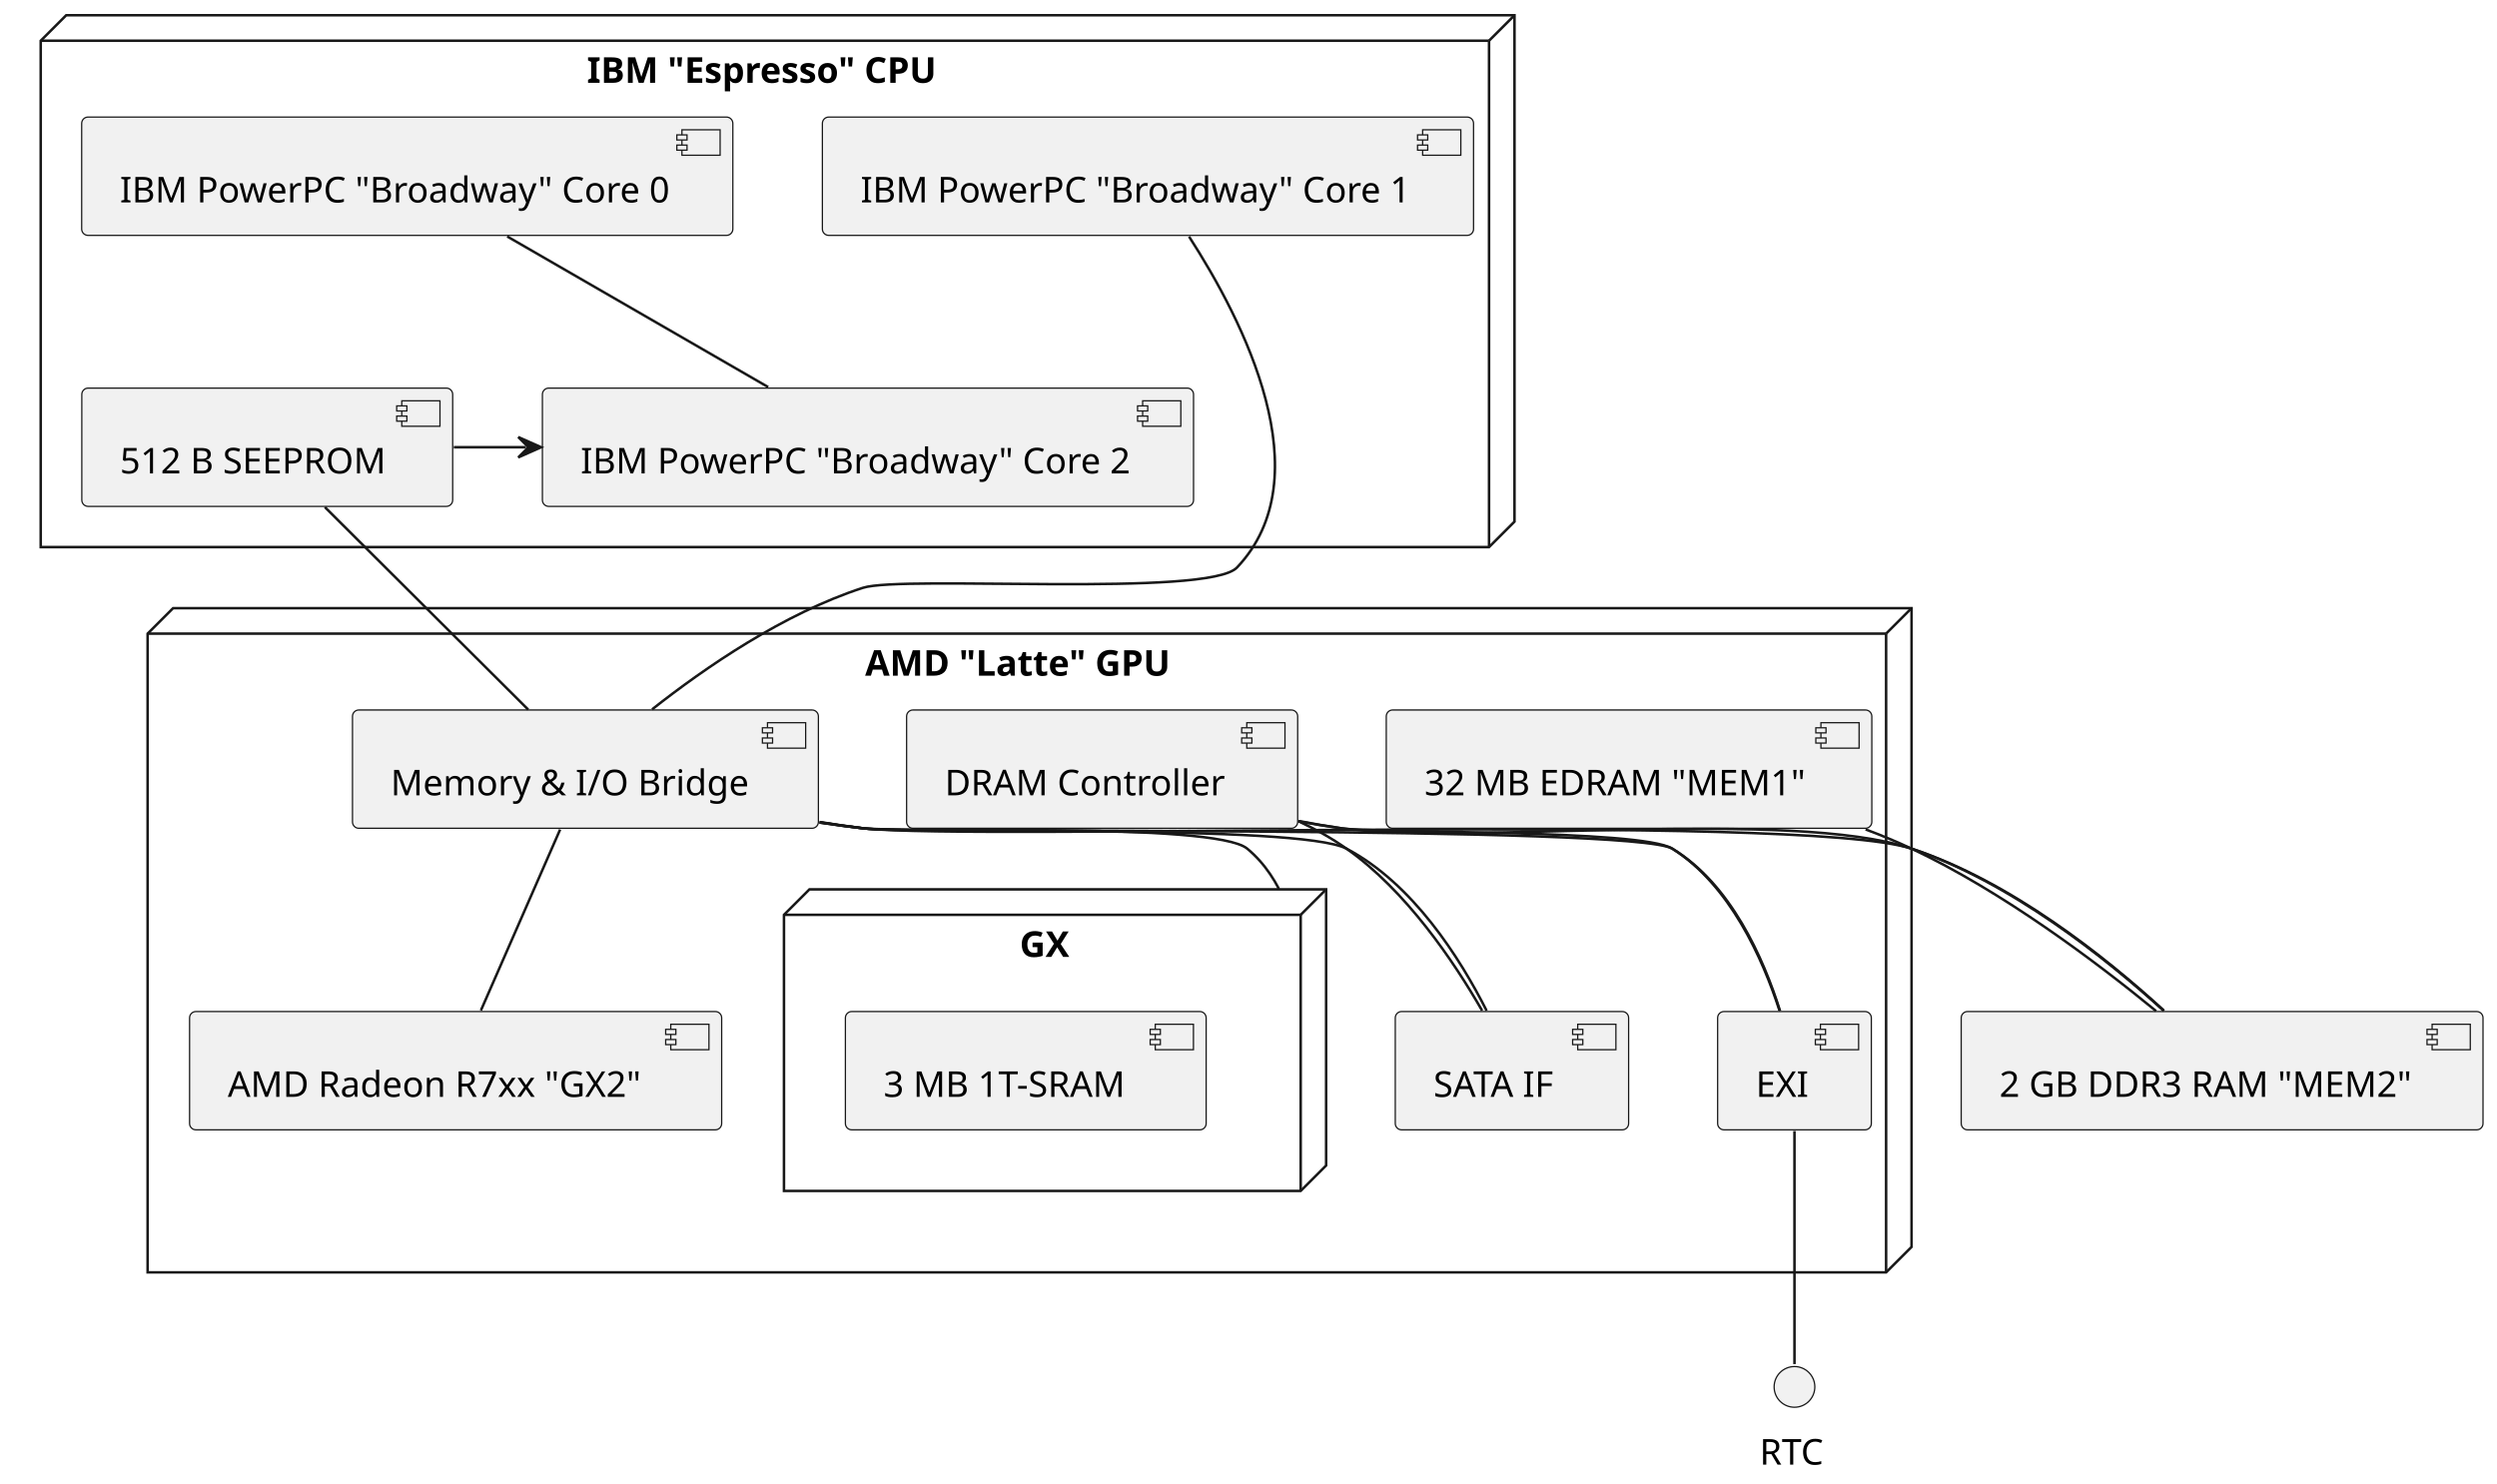
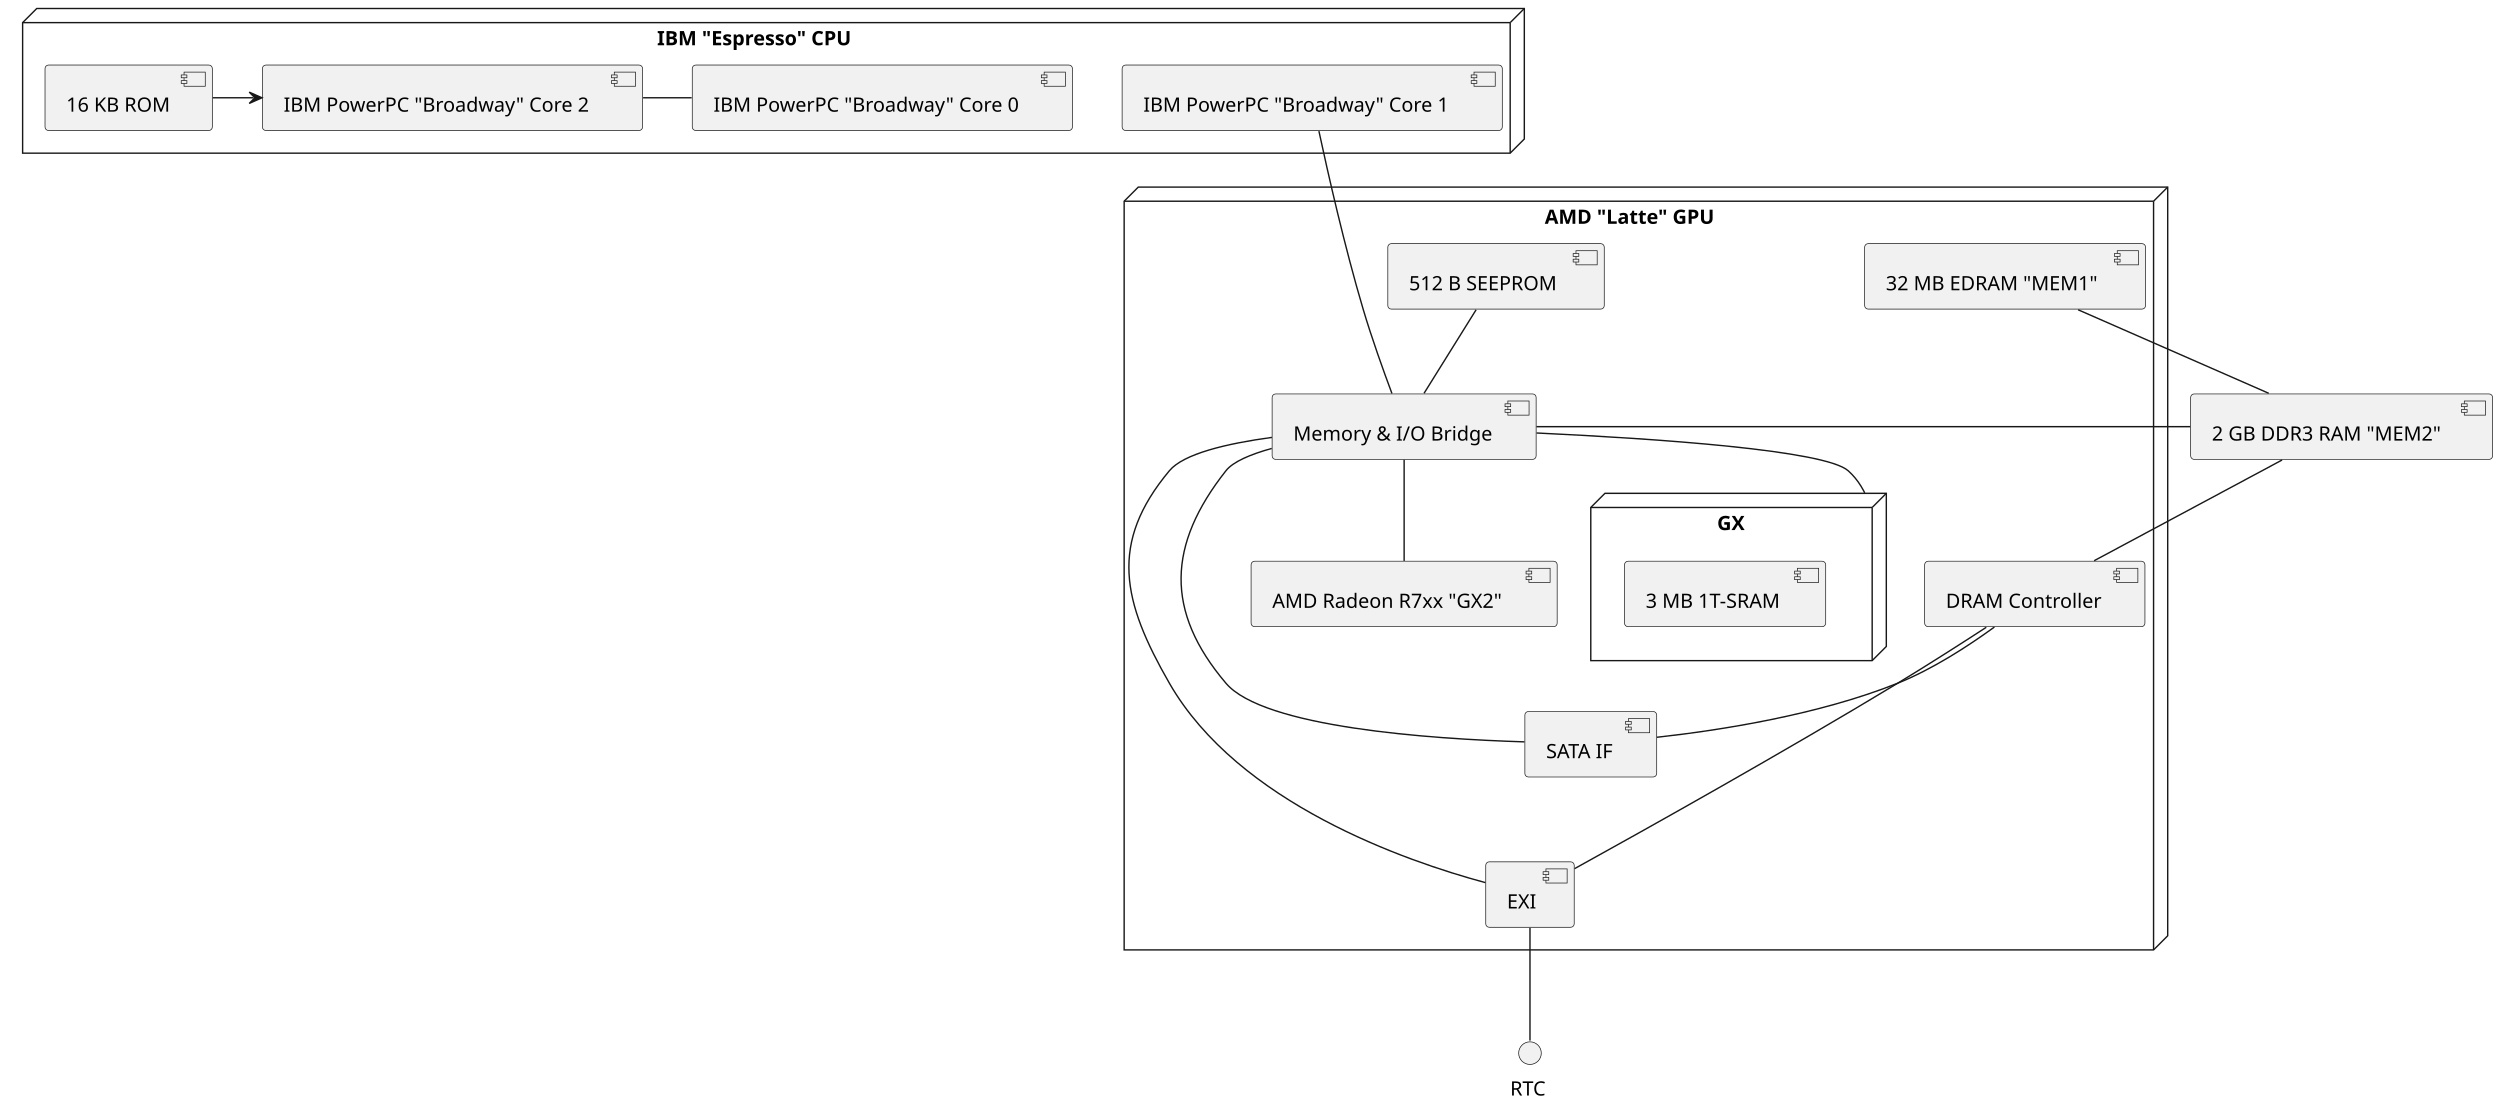
- <svg xmlns="http://www.w3.org/2000/svg" contentStyleType="text/css" height="583px" preserveAspectRatio="none" style="width:981px;height:583px;background:#FFFFFF;" version="1.1" viewBox="0 0 981 583" width="981px" zoomAndPan="magnify">
+ <svg xmlns="http://www.w3.org/2000/svg" contentStyleType="text/css" height="783px" preserveAspectRatio="none" style="width:1768px;height:783px;background:#FFFFFF;" version="1.1" viewBox="0 0 1768 783" width="1768px" zoomAndPan="magnify">
  <defs />
  <g>
    <g id="cluster_ibm">
-       <polygon fill="none" points="16,16,26,6,595,6,595,204.97,585,214.97,16,214.97,16,16" style="stroke:#181818;stroke-width:1.0;" />
-       <line style="stroke:#181818;stroke-width:1.0;" x1="585" x2="595" y1="16" y2="6" />
-       <line style="stroke:#181818;stroke-width:1.0;" x1="16" x2="585" y1="16" y2="16" />
-       <line style="stroke:#181818;stroke-width:1.0;" x1="585" x2="585" y1="16" y2="214.97" />
-       <text fill="#000000" font-family="sans-serif" font-size="14" font-weight="bold" lengthAdjust="spacing" textLength="141.852" x="230.574" y="32.535">IBM "Espresso" CPU</text>
+       <polygon fill="none" points="16,16,26,6,1078,6,1078,98.3,1068,108.3,16,108.3,16,16" style="stroke:#181818;stroke-width:1.0;" />
+       <line style="stroke:#181818;stroke-width:1.0;" x1="1068" x2="1078" y1="16" y2="6" />
+       <line style="stroke:#181818;stroke-width:1.0;" x1="16" x2="1068" y1="16" y2="16" />
+       <line style="stroke:#181818;stroke-width:1.0;" x1="1068" x2="1068" y1="16" y2="108.3" />
+       <text fill="#000000" font-family="sans-serif" font-size="14" font-weight="bold" lengthAdjust="spacing" textLength="156.652" x="464.674" y="31.995">IBM "Espresso" CPU</text>
    </g>
    <g id="cluster_amd">
-       <polygon fill="none" points="58,248.97,68,238.97,751,238.97,751,489.95,741,499.95,58,499.95,58,248.97" style="stroke:#181818;stroke-width:1.0;" />
-       <line style="stroke:#181818;stroke-width:1.0;" x1="741" x2="751" y1="248.97" y2="238.97" />
-       <line style="stroke:#181818;stroke-width:1.0;" x1="58" x2="741" y1="248.97" y2="248.97" />
-       <line style="stroke:#181818;stroke-width:1.0;" x1="741" x2="741" y1="248.97" y2="499.95" />
-       <text fill="#000000" font-family="sans-serif" font-size="14" font-weight="bold" lengthAdjust="spacing" textLength="121.249" x="339.875" y="265.505">AMD "Latte" GPU</text>
+       <polygon fill="none" points="795,142.3,805,132.3,1533,132.3,1533,661.78,1523,671.78,795,671.78,795,142.3" style="stroke:#181818;stroke-width:1.0;" />
+       <line style="stroke:#181818;stroke-width:1.0;" x1="1523" x2="1533" y1="142.3" y2="132.3" />
+       <line style="stroke:#181818;stroke-width:1.0;" x1="795" x2="1523" y1="142.3" y2="142.3" />
+       <line style="stroke:#181818;stroke-width:1.0;" x1="1523" x2="1523" y1="142.3" y2="671.78" />
+       <text fill="#000000" font-family="sans-serif" font-size="14" font-weight="bold" lengthAdjust="spacing" textLength="135.092" x="1092.454" y="158.295">AMD "Latte" GPU</text>
    </g>
    <g id="cluster_gx">
-       <polygon fill="none" points="308,359.46,318,349.46,521,349.46,521,457.95,511,467.95,308,467.95,308,359.46" style="stroke:#181818;stroke-width:1.0;" />
-       <line style="stroke:#181818;stroke-width:1.0;" x1="511" x2="521" y1="359.46" y2="349.46" />
-       <line style="stroke:#181818;stroke-width:1.0;" x1="308" x2="511" y1="359.46" y2="359.46" />
-       <line style="stroke:#181818;stroke-width:1.0;" x1="511" x2="511" y1="359.46" y2="467.95" />
-       <text fill="#000000" font-family="sans-serif" font-size="14" font-weight="bold" lengthAdjust="spacing" textLength="19.776" x="400.612" y="375.995">GX</text>
+       <polygon fill="none" points="1125,358.89,1135,348.89,1334,348.89,1334,457.19,1324,467.19,1125,467.19,1125,358.89" style="stroke:#181818;stroke-width:1.0;" />
+       <line style="stroke:#181818;stroke-width:1.0;" x1="1324" x2="1334" y1="358.89" y2="348.89" />
+       <line style="stroke:#181818;stroke-width:1.0;" x1="1125" x2="1324" y1="358.89" y2="358.89" />
+       <line style="stroke:#181818;stroke-width:1.0;" x1="1324" x2="1324" y1="358.89" y2="467.19" />
+       <text fill="#000000" font-family="sans-serif" font-size="14" font-weight="bold" lengthAdjust="spacing" textLength="22.285" x="1214.357" y="374.885">GX</text>
    </g>
    <g id="elem_core0">
-       <rect fill="#F1F1F1" height="46.488" rx="2.5" ry="2.5" style="stroke:#181818;stroke-width:0.5;" width="255.824" x="32.09" y="46" />
-       <rect fill="#F1F1F1" height="10" style="stroke:#181818;stroke-width:0.5;" width="15" x="267.914" y="51" />
-       <rect fill="#F1F1F1" height="2" style="stroke:#181818;stroke-width:0.5;" width="4" x="265.914" y="53" />
-       <rect fill="#F1F1F1" height="2" style="stroke:#181818;stroke-width:0.5;" width="4" x="265.914" y="57" />
-       <text fill="#000000" font-family="sans-serif" font-size="14" lengthAdjust="spacing" textLength="215.824" x="47.09" y="79.535">IBM PowerPC "Broadway" Core 0</text>
+       <rect fill="#F1F1F1" height="46.297" rx="2.5" ry="2.5" style="stroke:#181818;stroke-width:0.5;" width="268.86" x="489.57" y="46" />
+       <rect fill="#F1F1F1" height="10" style="stroke:#181818;stroke-width:0.5;" width="15" x="738.43" y="51" />
+       <rect fill="#F1F1F1" height="2" style="stroke:#181818;stroke-width:0.5;" width="4" x="736.43" y="53" />
+       <rect fill="#F1F1F1" height="2" style="stroke:#181818;stroke-width:0.5;" width="4" x="736.43" y="57" />
+       <text fill="#000000" font-family="sans-serif" font-size="14" lengthAdjust="spacing" textLength="228.86" x="504.57" y="78.995">IBM PowerPC "Broadway" Core 0</text>
    </g>
    <g id="elem_core1">
-       <rect fill="#F1F1F1" height="46.488" rx="2.5" ry="2.5" style="stroke:#181818;stroke-width:0.5;" width="255.824" x="323.09" y="46" />
-       <rect fill="#F1F1F1" height="10" style="stroke:#181818;stroke-width:0.5;" width="15" x="558.914" y="51" />
-       <rect fill="#F1F1F1" height="2" style="stroke:#181818;stroke-width:0.5;" width="4" x="556.914" y="53" />
-       <rect fill="#F1F1F1" height="2" style="stroke:#181818;stroke-width:0.5;" width="4" x="556.914" y="57" />
-       <text fill="#000000" font-family="sans-serif" font-size="14" lengthAdjust="spacing" textLength="215.824" x="338.09" y="79.535">IBM PowerPC "Broadway" Core 1</text>
+       <rect fill="#F1F1F1" height="46.297" rx="2.5" ry="2.5" style="stroke:#181818;stroke-width:0.5;" width="268.86" x="793.57" y="46" />
+       <rect fill="#F1F1F1" height="10" style="stroke:#181818;stroke-width:0.5;" width="15" x="1042.43" y="51" />
+       <rect fill="#F1F1F1" height="2" style="stroke:#181818;stroke-width:0.5;" width="4" x="1040.43" y="53" />
+       <rect fill="#F1F1F1" height="2" style="stroke:#181818;stroke-width:0.5;" width="4" x="1040.43" y="57" />
+       <text fill="#000000" font-family="sans-serif" font-size="14" lengthAdjust="spacing" textLength="228.86" x="808.57" y="78.995">IBM PowerPC "Broadway" Core 1</text>
    </g>
    <g id="elem_core2">
-       <rect fill="#F1F1F1" height="46.488" rx="2.5" ry="2.5" style="stroke:#181818;stroke-width:0.5;" width="255.824" x="213.09" y="152.49" />
-       <rect fill="#F1F1F1" height="10" style="stroke:#181818;stroke-width:0.5;" width="15" x="448.914" y="157.49" />
-       <rect fill="#F1F1F1" height="2" style="stroke:#181818;stroke-width:0.5;" width="4" x="446.914" y="159.49" />
-       <rect fill="#F1F1F1" height="2" style="stroke:#181818;stroke-width:0.5;" width="4" x="446.914" y="163.49" />
-       <text fill="#000000" font-family="sans-serif" font-size="14" lengthAdjust="spacing" textLength="215.824" x="228.09" y="186.025">IBM PowerPC "Broadway" Core 2</text>
+       <rect fill="#F1F1F1" height="46.297" rx="2.5" ry="2.5" style="stroke:#181818;stroke-width:0.5;" width="268.86" x="185.57" y="46" />
+       <rect fill="#F1F1F1" height="10" style="stroke:#181818;stroke-width:0.5;" width="15" x="434.43" y="51" />
+       <rect fill="#F1F1F1" height="2" style="stroke:#181818;stroke-width:0.5;" width="4" x="432.43" y="53" />
+       <rect fill="#F1F1F1" height="2" style="stroke:#181818;stroke-width:0.5;" width="4" x="432.43" y="57" />
+       <text fill="#000000" font-family="sans-serif" font-size="14" lengthAdjust="spacing" textLength="228.86" x="200.57" y="78.995">IBM PowerPC "Broadway" Core 2</text>
    </g>
    <g id="elem_rom">
-       <rect fill="#F1F1F1" height="46.488" rx="2.5" ry="2.5" style="stroke:#181818;stroke-width:0.5;" width="145.711" x="32.14" y="152.49" />
-       <rect fill="#F1F1F1" height="10" style="stroke:#181818;stroke-width:0.5;" width="15" x="157.851" y="157.49" />
-       <rect fill="#F1F1F1" height="2" style="stroke:#181818;stroke-width:0.5;" width="4" x="155.851" y="159.49" />
-       <rect fill="#F1F1F1" height="2" style="stroke:#181818;stroke-width:0.5;" width="4" x="155.851" y="163.49" />
-       <text fill="#000000" font-family="sans-serif" font-size="14" lengthAdjust="spacing" textLength="105.711" x="47.14" y="186.025">512 B SEEPROM</text>
+       <rect fill="#F1F1F1" height="46.297" rx="2.5" ry="2.5" style="stroke:#181818;stroke-width:0.5;" width="118.326" x="31.84" y="46" />
+       <rect fill="#F1F1F1" height="10" style="stroke:#181818;stroke-width:0.5;" width="15" x="130.166" y="51" />
+       <rect fill="#F1F1F1" height="2" style="stroke:#181818;stroke-width:0.5;" width="4" x="128.166" y="53" />
+       <rect fill="#F1F1F1" height="2" style="stroke:#181818;stroke-width:0.5;" width="4" x="128.166" y="57" />
+       <text fill="#000000" font-family="sans-serif" font-size="14" lengthAdjust="spacing" textLength="78.326" x="46.84" y="78.995">16 KB ROM</text>
    </g>
    <g id="elem_mem">
-       <rect fill="#F1F1F1" height="46.488" rx="2.5" ry="2.5" style="stroke:#181818;stroke-width:0.5;" width="183.042" x="138.48" y="278.97" />
-       <rect fill="#F1F1F1" height="10" style="stroke:#181818;stroke-width:0.5;" width="15" x="301.522" y="283.97" />
-       <rect fill="#F1F1F1" height="2" style="stroke:#181818;stroke-width:0.5;" width="4" x="299.522" y="285.97" />
-       <rect fill="#F1F1F1" height="2" style="stroke:#181818;stroke-width:0.5;" width="4" x="299.522" y="289.97" />
-       <text fill="#000000" font-family="sans-serif" font-size="14" lengthAdjust="spacing" textLength="143.042" x="153.48" y="312.505">Memory &amp; I/O Bridge</text>
+       <rect fill="#F1F1F1" height="46.297" rx="2.5" ry="2.5" style="stroke:#181818;stroke-width:0.5;" width="186.706" x="899.65" y="278.59" />
+       <rect fill="#F1F1F1" height="10" style="stroke:#181818;stroke-width:0.5;" width="15" x="1066.356" y="283.59" />
+       <rect fill="#F1F1F1" height="2" style="stroke:#181818;stroke-width:0.5;" width="4" x="1064.356" y="285.59" />
+       <rect fill="#F1F1F1" height="2" style="stroke:#181818;stroke-width:0.5;" width="4" x="1064.356" y="289.59" />
+       <text fill="#000000" font-family="sans-serif" font-size="14" lengthAdjust="spacing" textLength="146.706" x="914.65" y="311.585">Memory &amp; I/O Bridge</text>
    </g>
    <g id="elem_dram">
-       <rect fill="#F1F1F1" height="46.488" rx="2.5" ry="2.5" style="stroke:#181818;stroke-width:0.5;" width="153.648" x="356.18" y="278.97" />
-       <rect fill="#F1F1F1" height="10" style="stroke:#181818;stroke-width:0.5;" width="15" x="489.827" y="283.97" />
-       <rect fill="#F1F1F1" height="2" style="stroke:#181818;stroke-width:0.5;" width="4" x="487.827" y="285.97" />
-       <rect fill="#F1F1F1" height="2" style="stroke:#181818;stroke-width:0.5;" width="4" x="487.827" y="289.97" />
-       <text fill="#000000" font-family="sans-serif" font-size="14" lengthAdjust="spacing" textLength="113.647" x="371.18" y="312.505">DRAM Controller</text>
+       <rect fill="#F1F1F1" height="46.297" rx="2.5" ry="2.5" style="stroke:#181818;stroke-width:0.5;" width="155.787" x="1361.11" y="396.89" />
+       <rect fill="#F1F1F1" height="10" style="stroke:#181818;stroke-width:0.5;" width="15" x="1496.897" y="401.89" />
+       <rect fill="#F1F1F1" height="2" style="stroke:#181818;stroke-width:0.5;" width="4" x="1494.897" y="403.89" />
+       <rect fill="#F1F1F1" height="2" style="stroke:#181818;stroke-width:0.5;" width="4" x="1494.897" y="407.89" />
+       <text fill="#000000" font-family="sans-serif" font-size="14" lengthAdjust="spacing" textLength="115.787" x="1376.11" y="429.885">DRAM Controller</text>
    </g>
    <g id="elem_edram">
-       <rect fill="#F1F1F1" height="46.488" rx="2.5" ry="2.5" style="stroke:#181818;stroke-width:0.5;" width="190.767" x="544.62" y="278.97" />
-       <rect fill="#F1F1F1" height="10" style="stroke:#181818;stroke-width:0.5;" width="15" x="715.387" y="283.97" />
-       <rect fill="#F1F1F1" height="2" style="stroke:#181818;stroke-width:0.5;" width="4" x="713.387" y="285.97" />
-       <rect fill="#F1F1F1" height="2" style="stroke:#181818;stroke-width:0.5;" width="4" x="713.387" y="289.97" />
-       <text fill="#000000" font-family="sans-serif" font-size="14" lengthAdjust="spacing" textLength="150.767" x="559.62" y="312.505">32 MB EDRAM "MEM1"</text>
+       <rect fill="#F1F1F1" height="46.297" rx="2.5" ry="2.5" style="stroke:#181818;stroke-width:0.5;" width="198.648" x="1318.68" y="172.3" />
+       <rect fill="#F1F1F1" height="10" style="stroke:#181818;stroke-width:0.5;" width="15" x="1497.328" y="177.3" />
+       <rect fill="#F1F1F1" height="2" style="stroke:#181818;stroke-width:0.5;" width="4" x="1495.328" y="179.3" />
+       <rect fill="#F1F1F1" height="2" style="stroke:#181818;stroke-width:0.5;" width="4" x="1495.328" y="183.3" />
+       <text fill="#000000" font-family="sans-serif" font-size="14" lengthAdjust="spacing" textLength="158.648" x="1333.68" y="205.295">32 MB EDRAM "MEM1"</text>
+     </g>
+     <g id="elem_prom">
+       <rect fill="#F1F1F1" height="46.297" rx="2.5" ry="2.5" style="stroke:#181818;stroke-width:0.5;" width="153.073" x="981.46" y="172.3" />
+       <rect fill="#F1F1F1" height="10" style="stroke:#181818;stroke-width:0.5;" width="15" x="1114.533" y="177.3" />
+       <rect fill="#F1F1F1" height="2" style="stroke:#181818;stroke-width:0.5;" width="4" x="1112.533" y="179.3" />
+       <rect fill="#F1F1F1" height="2" style="stroke:#181818;stroke-width:0.5;" width="4" x="1112.533" y="183.3" />
+       <text fill="#000000" font-family="sans-serif" font-size="14" lengthAdjust="spacing" textLength="113.073" x="996.46" y="205.295">512 B SEEPROM</text>
    </g>
    <g id="elem_sata">
-       <rect fill="#F1F1F1" height="46.488" rx="2.5" ry="2.5" style="stroke:#181818;stroke-width:0.5;" width="91.68" x="548.16" y="397.46" />
-       <rect fill="#F1F1F1" height="10" style="stroke:#181818;stroke-width:0.5;" width="15" x="619.84" y="402.46" />
-       <rect fill="#F1F1F1" height="2" style="stroke:#181818;stroke-width:0.5;" width="4" x="617.84" y="404.46" />
-       <rect fill="#F1F1F1" height="2" style="stroke:#181818;stroke-width:0.5;" width="4" x="617.84" y="408.46" />
-       <text fill="#000000" font-family="sans-serif" font-size="14" lengthAdjust="spacing" textLength="51.68" x="563.16" y="430.995">SATA IF</text>
+       <rect fill="#F1F1F1" height="46.297" rx="2.5" ry="2.5" style="stroke:#181818;stroke-width:0.5;" width="93.225" x="1078.39" y="503.19" />
+       <rect fill="#F1F1F1" height="10" style="stroke:#181818;stroke-width:0.5;" width="15" x="1151.615" y="508.19" />
+       <rect fill="#F1F1F1" height="2" style="stroke:#181818;stroke-width:0.5;" width="4" x="1149.615" y="510.19" />
+       <rect fill="#F1F1F1" height="2" style="stroke:#181818;stroke-width:0.5;" width="4" x="1149.615" y="514.19" />
+       <text fill="#000000" font-family="sans-serif" font-size="14" lengthAdjust="spacing" textLength="53.225" x="1093.39" y="536.185">SATA IF</text>
    </g>
    <g id="elem_exi">
-       <rect fill="#F1F1F1" height="46.488" rx="2.5" ry="2.5" style="stroke:#181818;stroke-width:0.5;" width="60.385" x="674.81" y="397.46" />
-       <rect fill="#F1F1F1" height="10" style="stroke:#181818;stroke-width:0.5;" width="15" x="715.195" y="402.46" />
-       <rect fill="#F1F1F1" height="2" style="stroke:#181818;stroke-width:0.5;" width="4" x="713.195" y="404.46" />
-       <rect fill="#F1F1F1" height="2" style="stroke:#181818;stroke-width:0.5;" width="4" x="713.195" y="408.46" />
-       <text fill="#000000" font-family="sans-serif" font-size="14" lengthAdjust="spacing" textLength="20.385" x="689.81" y="430.995">EXI</text>
+       <rect fill="#F1F1F1" height="46.297" rx="2.5" ry="2.5" style="stroke:#181818;stroke-width:0.5;" width="62.565" x="1050.72" y="609.48" />
+       <rect fill="#F1F1F1" height="10" style="stroke:#181818;stroke-width:0.5;" width="15" x="1093.285" y="614.48" />
+       <rect fill="#F1F1F1" height="2" style="stroke:#181818;stroke-width:0.5;" width="4" x="1091.285" y="616.48" />
+       <rect fill="#F1F1F1" height="2" style="stroke:#181818;stroke-width:0.5;" width="4" x="1091.285" y="620.48" />
+       <text fill="#000000" font-family="sans-serif" font-size="14" lengthAdjust="spacing" textLength="22.565" x="1065.72" y="642.475">EXI</text>
    </g>
    <g id="elem_radeon">
-       <rect fill="#F1F1F1" height="46.488" rx="2.5" ry="2.5" style="stroke:#181818;stroke-width:0.5;" width="209.046" x="74.48" y="397.46" />
-       <rect fill="#F1F1F1" height="10" style="stroke:#181818;stroke-width:0.5;" width="15" x="263.526" y="402.46" />
-       <rect fill="#F1F1F1" height="2" style="stroke:#181818;stroke-width:0.5;" width="4" x="261.526" y="404.46" />
-       <rect fill="#F1F1F1" height="2" style="stroke:#181818;stroke-width:0.5;" width="4" x="261.526" y="408.46" />
-       <text fill="#000000" font-family="sans-serif" font-size="14" lengthAdjust="spacing" textLength="169.046" x="89.48" y="430.995">AMD Radeon R7xx "GX2"</text>
+       <rect fill="#F1F1F1" height="46.297" rx="2.5" ry="2.5" style="stroke:#181818;stroke-width:0.5;" width="216.463" x="884.77" y="396.89" />
+       <rect fill="#F1F1F1" height="10" style="stroke:#181818;stroke-width:0.5;" width="15" x="1081.233" y="401.89" />
+       <rect fill="#F1F1F1" height="2" style="stroke:#181818;stroke-width:0.5;" width="4" x="1079.233" y="403.89" />
+       <rect fill="#F1F1F1" height="2" style="stroke:#181818;stroke-width:0.5;" width="4" x="1079.233" y="407.89" />
+       <text fill="#000000" font-family="sans-serif" font-size="14" lengthAdjust="spacing" textLength="176.463" x="899.77" y="429.885">AMD Radeon R7xx "GX2"</text>
    </g>
    <g id="elem_3 MB 1T-SRAM">
-       <rect fill="#F1F1F1" height="46.488" rx="2.5" ry="2.5" style="stroke:#181818;stroke-width:0.5;" width="141.739" x="332.13" y="397.46" />
-       <rect fill="#F1F1F1" height="10" style="stroke:#181818;stroke-width:0.5;" width="15" x="453.869" y="402.46" />
-       <rect fill="#F1F1F1" height="2" style="stroke:#181818;stroke-width:0.5;" width="4" x="451.869" y="404.46" />
-       <rect fill="#F1F1F1" height="2" style="stroke:#181818;stroke-width:0.5;" width="4" x="451.869" y="408.46" />
-       <text fill="#000000" font-family="sans-serif" font-size="14" lengthAdjust="spacing" textLength="101.739" x="347.13" y="430.995">3 MB 1T-SRAM</text>
+       <rect fill="#F1F1F1" height="46.297" rx="2.5" ry="2.5" style="stroke:#181818;stroke-width:0.5;" width="142.273" x="1148.86" y="396.89" />
+       <rect fill="#F1F1F1" height="10" style="stroke:#181818;stroke-width:0.5;" width="15" x="1271.132" y="401.89" />
+       <rect fill="#F1F1F1" height="2" style="stroke:#181818;stroke-width:0.5;" width="4" x="1269.132" y="403.89" />
+       <rect fill="#F1F1F1" height="2" style="stroke:#181818;stroke-width:0.5;" width="4" x="1269.132" y="407.89" />
+       <text fill="#000000" font-family="sans-serif" font-size="14" lengthAdjust="spacing" textLength="102.272" x="1163.86" y="429.885">3 MB 1T-SRAM</text>
    </g>
    <g id="elem_ddr3">
-       <rect fill="#F1F1F1" height="46.488" rx="2.5" ry="2.5" style="stroke:#181818;stroke-width:0.5;" width="205.006" x="770.5" y="397.46" />
-       <rect fill="#F1F1F1" height="10" style="stroke:#181818;stroke-width:0.5;" width="15" x="955.506" y="402.46" />
-       <rect fill="#F1F1F1" height="2" style="stroke:#181818;stroke-width:0.5;" width="4" x="953.506" y="404.46" />
-       <rect fill="#F1F1F1" height="2" style="stroke:#181818;stroke-width:0.5;" width="4" x="953.506" y="408.46" />
-       <text fill="#000000" font-family="sans-serif" font-size="14" lengthAdjust="spacing" textLength="165.006" x="785.5" y="430.995">2 GB DDR3 RAM "MEM2"</text>
+       <rect fill="#F1F1F1" height="46.297" rx="2.5" ry="2.5" style="stroke:#181818;stroke-width:0.5;" width="213.53" x="1549.23" y="278.59" />
+       <rect fill="#F1F1F1" height="10" style="stroke:#181818;stroke-width:0.5;" width="15" x="1742.76" y="283.59" />
+       <rect fill="#F1F1F1" height="2" style="stroke:#181818;stroke-width:0.5;" width="4" x="1740.76" y="285.59" />
+       <rect fill="#F1F1F1" height="2" style="stroke:#181818;stroke-width:0.5;" width="4" x="1740.76" y="289.59" />
+       <text fill="#000000" font-family="sans-serif" font-size="14" lengthAdjust="spacing" textLength="173.53" x="1564.23" y="311.585">2 GB DDR3 RAM "MEM2"</text>
    </g>
    <g id="elem_RTC">
-       <ellipse cx="705" cy="544.95" fill="#F1F1F1" rx="8" ry="8" style="stroke:#181818;stroke-width:0.5;" />
-       <text fill="#000000" font-family="sans-serif" font-size="14" lengthAdjust="spacing" textLength="27.392" x="691.304" y="575.485">RTC</text>
+       <ellipse cx="1082" cy="744.78" fill="#F1F1F1" rx="8" ry="8" style="stroke:#181818;stroke-width:0.5;" />
+       <text fill="#000000" font-family="sans-serif" font-size="14" lengthAdjust="spacing" textLength="28.055" x="1067.973" y="774.775">RTC</text>
    </g>
-     <g id="link_core0_core2">
-       <path d="M199.27,92.91 C229.63,110.44 271.46,134.59 301.8,152.1 " fill="none" id="core0-core2" style="stroke:#181818;stroke-width:1.0;" />
+     <g id="link_core2_core0">
+       <path d="M454.78,69.15 C466.24,69.15 477.7,69.15 489.15,69.15 " fill="none" id="core2-core0" style="stroke:#181818;stroke-width:1.0;" />
    </g>
    <g id="link_rom_core2">
-       <path d="M178.29,175.73 C189.73,175.73 195.17,175.73 206.61,175.73 " fill="none" id="rom-to-core2" style="stroke:#181818;stroke-width:1.0;" />
-       <polygon fill="#181818" points="212.61,175.73,203.61,171.73,207.61,175.73,203.61,179.73,212.61,175.73" style="stroke:#181818;stroke-width:1.0;" />
+       <path d="M150.49,69.15 C162.07,69.15 167.66,69.15 179.25,69.15 " fill="none" id="rom-to-core2" style="stroke:#181818;stroke-width:1.0;" />
+       <polygon fill="#181818" points="185.25,69.15,176.25,65.15,180.25,69.15,176.25,73.15,185.25,69.15" style="stroke:#181818;stroke-width:1.0;" />
    </g>
    <g id="link_mem_gx">
-       <path d="M322.02,323 C327.75,323.92 333.44,324.75 339,325.46 C355.67,327.59 477.07,322.74 490,333.46 C493.499,336.363 496.47,339.741 498.989,343.448 C500.248,345.301 501.395,347.237 502.437,349.235 " fill="none" id="mem-gx" style="stroke:#181818;stroke-width:1.0;" />
+       <path d="M1086.65,306.21 C1173.15,310.3 1290.68,318.44 1307,332.89 C1310.612,336.089 1313.624,339.805 1316.127,343.862 C1316.752,344.876 1317.346,345.912 1317.91,346.966 C1318.192,347.494 1318.466,348.025 1318.733,348.562 " fill="none" id="mem-gx" style="stroke:#181818;stroke-width:1.0;" />
    </g>
    <g id="link_mem_radeon">
-       <path d="M220.05,325.95 C211.06,346.48 197.91,376.52 188.93,397.03 " fill="none" id="mem-radeon" style="stroke:#181818;stroke-width:1.0;" />
+       <path d="M993,325.16 C993,345.76 993,376.11 993,396.68 " fill="none" id="mem-radeon" style="stroke:#181818;stroke-width:1.0;" />
    </g>
-     <g id="link_rom_mem">
-       <path d="M127.64,199.27 C150.29,221.83 184.94,256.34 207.53,278.84 " fill="none" id="rom-mem" style="stroke:#181818;stroke-width:1.0;" />
+     <g id="link_prom_mem">
+       <path d="M1043.9,219.07 C1032.99,236.57 1017.97,260.67 1007.08,278.15 " fill="none" id="prom-mem" style="stroke:#181818;stroke-width:1.0;" />
    </g>
    <g id="link_mem_sata">
-       <path d="M322.01,323.07 C327.74,323.97 333.44,324.78 339,325.46 C359.97,328.03 510.29,323.64 529,333.46 C555.06,347.15 573.6,376.48 584.05,397.13 " fill="none" id="mem-sata" style="stroke:#181818;stroke-width:1.0;" />
+       <path d="M899.38,317.14 C884.35,321.29 872.05,326.49 867,332.89 C825.63,385.33 823.74,432.29 867,483.19 C893.56,514.44 1011.23,522.57 1078.11,524.65 " fill="none" id="mem-sata" style="stroke:#181818;stroke-width:1.0;" />
    </g>
    <g id="link_mem_exi">
-       <path d="M321.99,323.18 C327.73,324.05 333.43,324.83 339,325.46 C356.56,327.46 641.88,324.31 657,333.46 C680.02,347.39 692.86,376.67 699.34,397.24 " fill="none" id="mem-exi" style="stroke:#181818;stroke-width:1.0;" />
+       <path d="M899.51,309.33 C867.4,313.69 837,320.92 827,332.89 C784.19,384.17 793.7,425.28 827,483.19 C875.77,568.01 993.71,608.89 1050.46,624.19 " fill="none" id="mem-exi" style="stroke:#181818;stroke-width:1.0;" />
    </g>
    <g id="link_dram_sata">
-       <path d="M510.02,322.64 C516.71,325.74 523.15,329.33 529,333.46 C552.43,350.01 571.07,377.59 582.28,397.1 " fill="none" id="dram-sata" style="stroke:#181818;stroke-width:1.0;" />
+       <path d="M1410.44,443.44 C1391.91,456.91 1366.69,473.3 1342,483.19 C1285.89,505.65 1216.68,516.43 1171.73,521.4 " fill="none" id="dram-sata" style="stroke:#181818;stroke-width:1.0;" />
    </g>
    <g id="link_dram_exi">
-       <path d="M510.25,322.6 C515.9,323.68 521.53,324.65 527,325.46 C541.32,327.58 644.76,325.75 657,333.46 C679.62,347.71 692.49,376.62 699.1,397.03 " fill="none" id="dram-exi" style="stroke:#181818;stroke-width:1.0;" />
+       <path d="M1404.7,443.62 C1386.26,455.6 1363.05,470.45 1342,483.19 C1260.63,532.44 1162.73,587.13 1113.52,614.32 " fill="none" id="dram-exi" style="stroke:#181818;stroke-width:1.0;" />
    </g>
-     <g id="link_mem_ddr3">
-       <path d="M321.99,323.21 C327.73,324.08 333.43,324.84 339,325.46 C384.51,330.5 707.5,319.17 751,333.46 C789.94,346.25 827.28,376.11 850.17,397.09 " fill="none" id="mem-ddr3" style="stroke:#181818;stroke-width:1.0;" />
+     <g id="link_ddr3_mem">
+       <path d="M1548.95,301.74 C1394.82,301.74 1240.69,301.74 1086.56,301.74 " fill="none" id="ddr3-mem" style="stroke:#181818;stroke-width:1.0;" />
    </g>
    <g id="link_dram_ddr3">
-       <path d="M510.23,322.76 C515.88,323.8 521.52,324.72 527,325.46 C576.36,332.12 703.81,317.53 751,333.46 C789.83,346.57 827.2,376.35 850.12,397.23 " fill="none" id="dram-ddr3" style="stroke:#181818;stroke-width:1.0;" />
+       <path d="M1480.98,396.54 C1519.27,376.02 1575.57,345.84 1613.9,325.3 " fill="none" id="dram-ddr3" style="stroke:#181818;stroke-width:1.0;" />
    </g>
    <g id="link_edram_ddr3">
-       <path d="M732.95,325.9 C739.15,328.22 745.22,330.74 751,333.46 C786.89,350.39 823.46,377.89 847.08,397.28 " fill="none" id="edram-ddr3" style="stroke:#181818;stroke-width:1.0;" />
+       <path d="M1469.64,219.07 C1509.56,236.57 1564.56,260.67 1604.46,278.15 " fill="none" id="edram-ddr3" style="stroke:#181818;stroke-width:1.0;" />
    </g>
    <g id="link_core1_mem">
-       <path d="M467.15,92.96 C488.52,126.02 519.76,187.32 486,222.97 C474.75,234.85 354.56,225.93 339,230.97 C307.95,241.04 277.1,262.24 256.19,278.73 " fill="none" id="core1-mem" style="stroke:#181818;stroke-width:1.0;" />
+       <path d="M932.73,92.72 C939.02,121.98 950.9,174.49 964,218.59 C970.07,239.04 978.25,261.88 984.38,278.28 " fill="none" id="core1-mem" style="stroke:#181818;stroke-width:1.0;" />
    </g>
    <g id="link_exi_RTC">
-       <path d="M705,444.41 C705,472.17 705,517.7 705,535.98 " fill="none" id="exi-RTC" style="stroke:#181818;stroke-width:1.0;" />
+       <path d="M1082,656.19 C1082,680.99 1082,719.49 1082,735.92 " fill="none" id="exi-RTC" style="stroke:#181818;stroke-width:1.0;" />
    </g>
  </g>
</svg>
